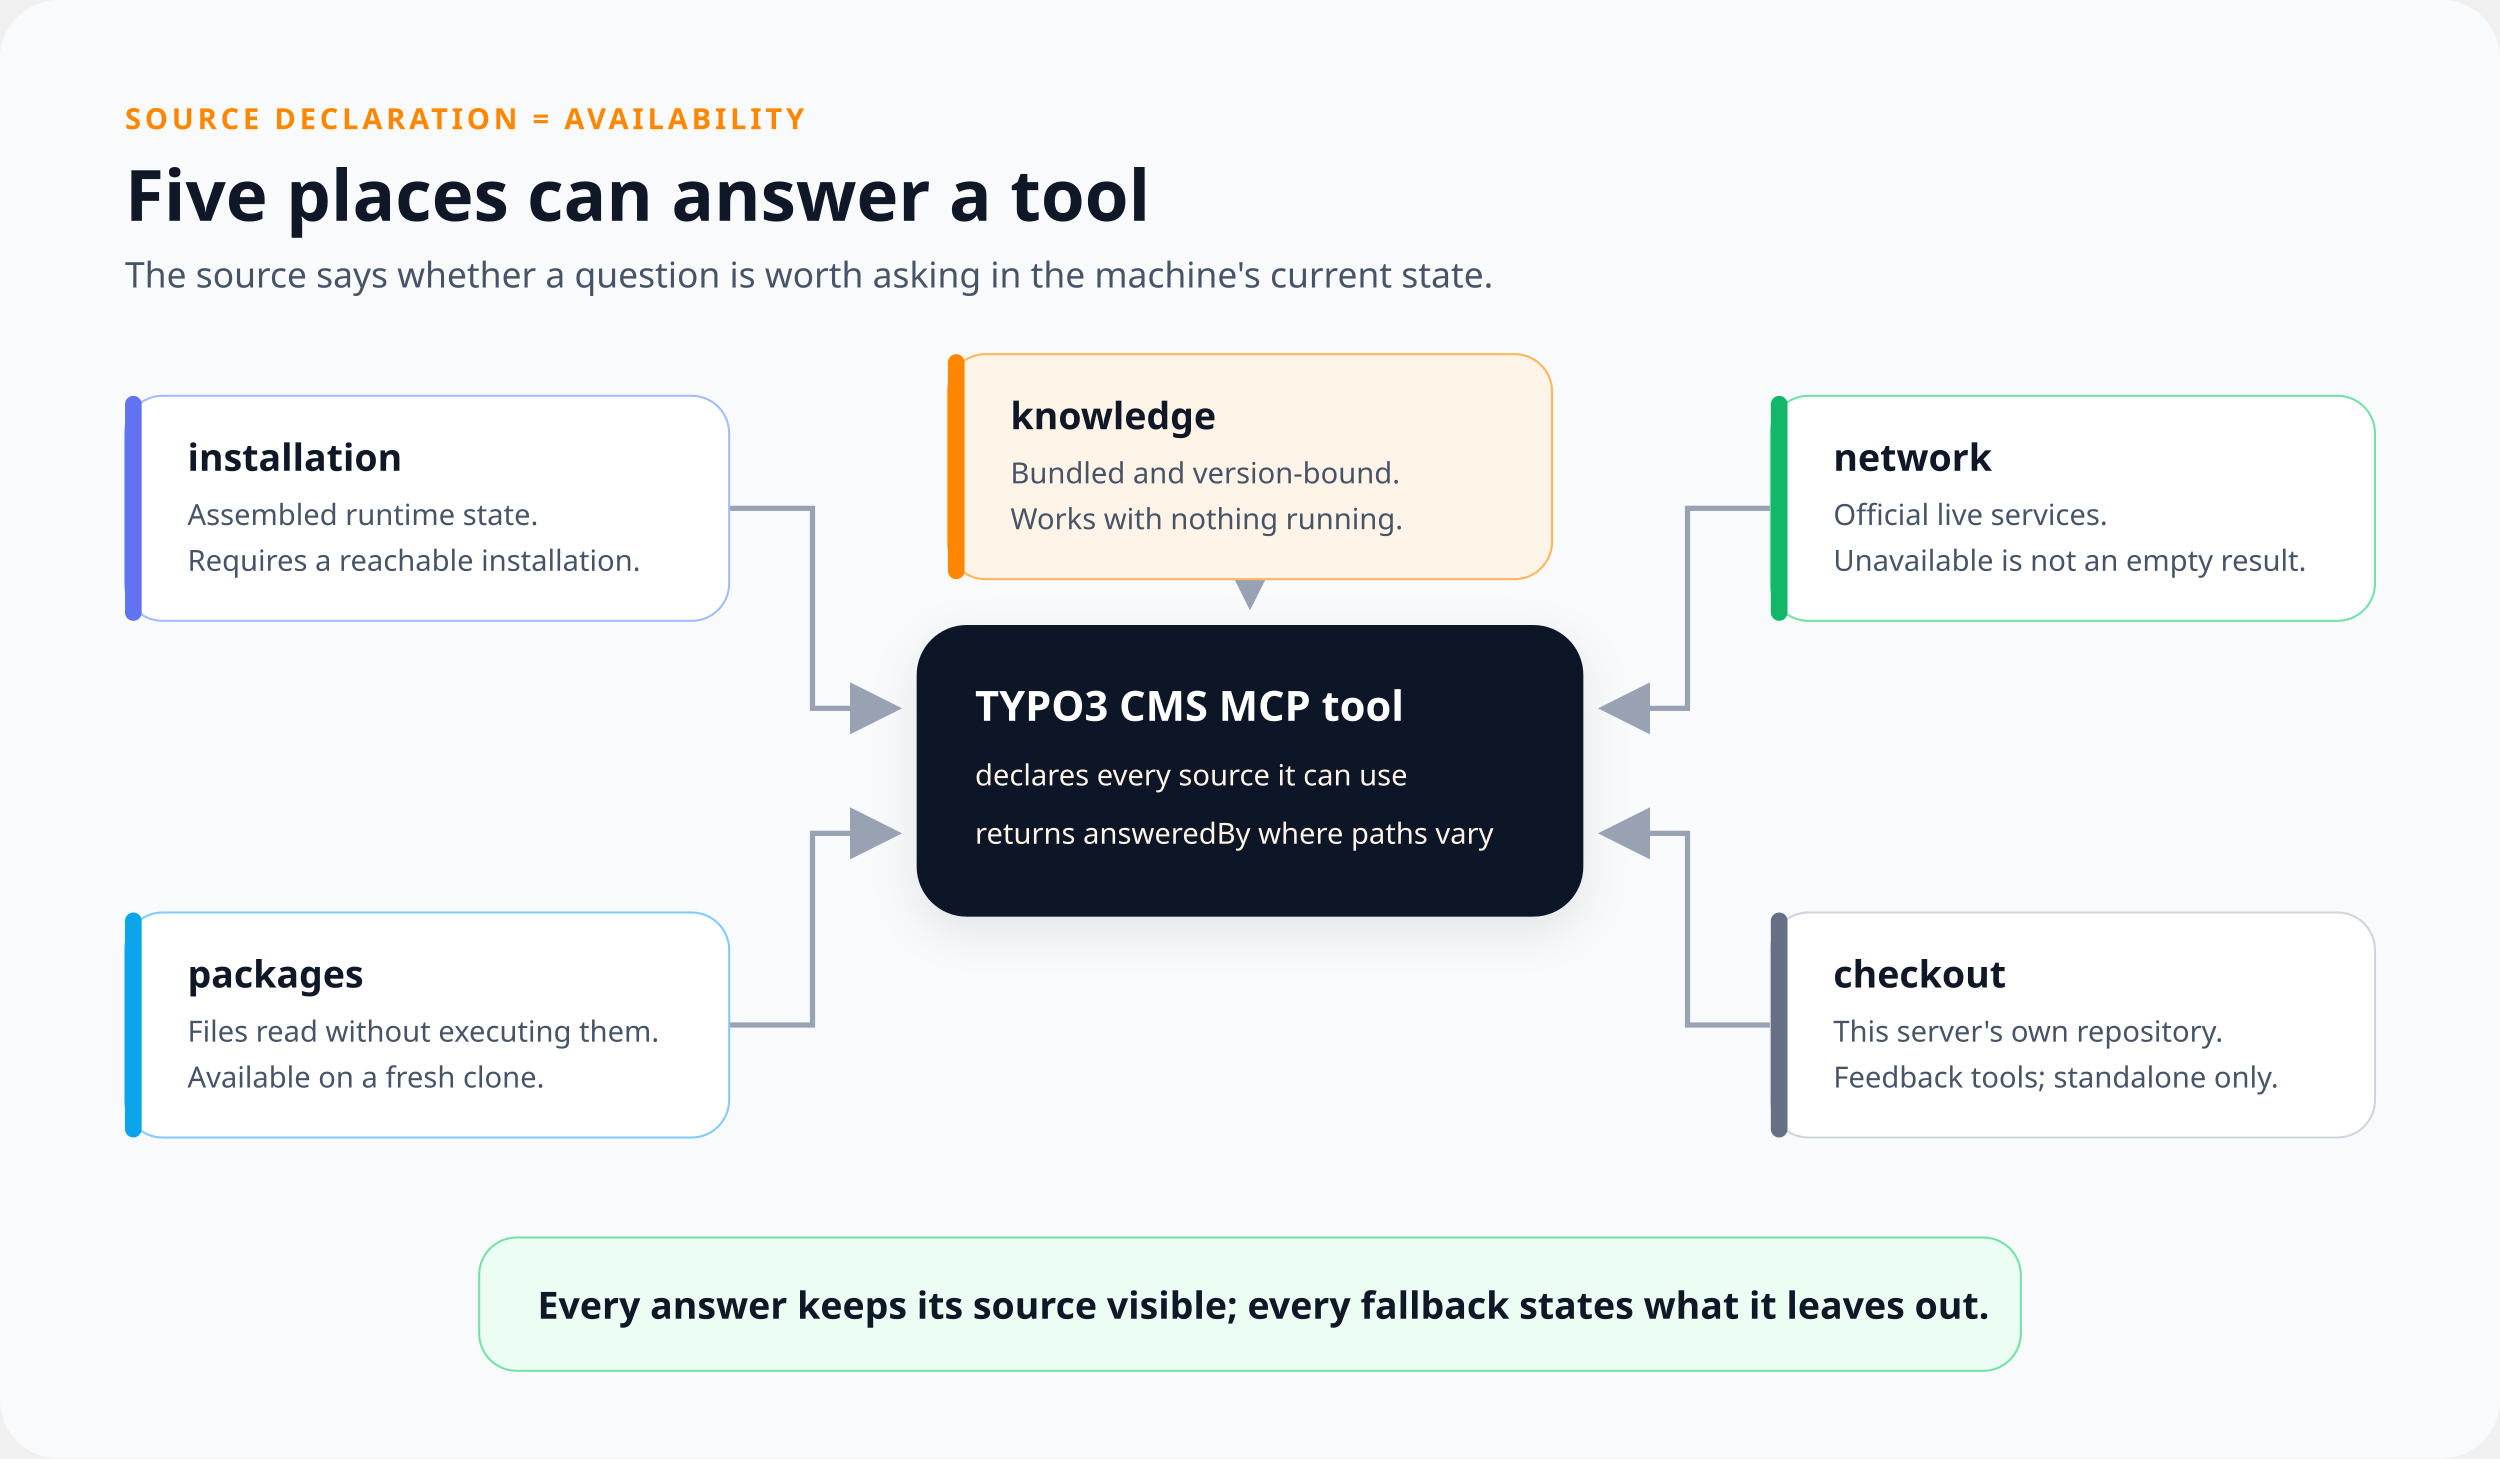
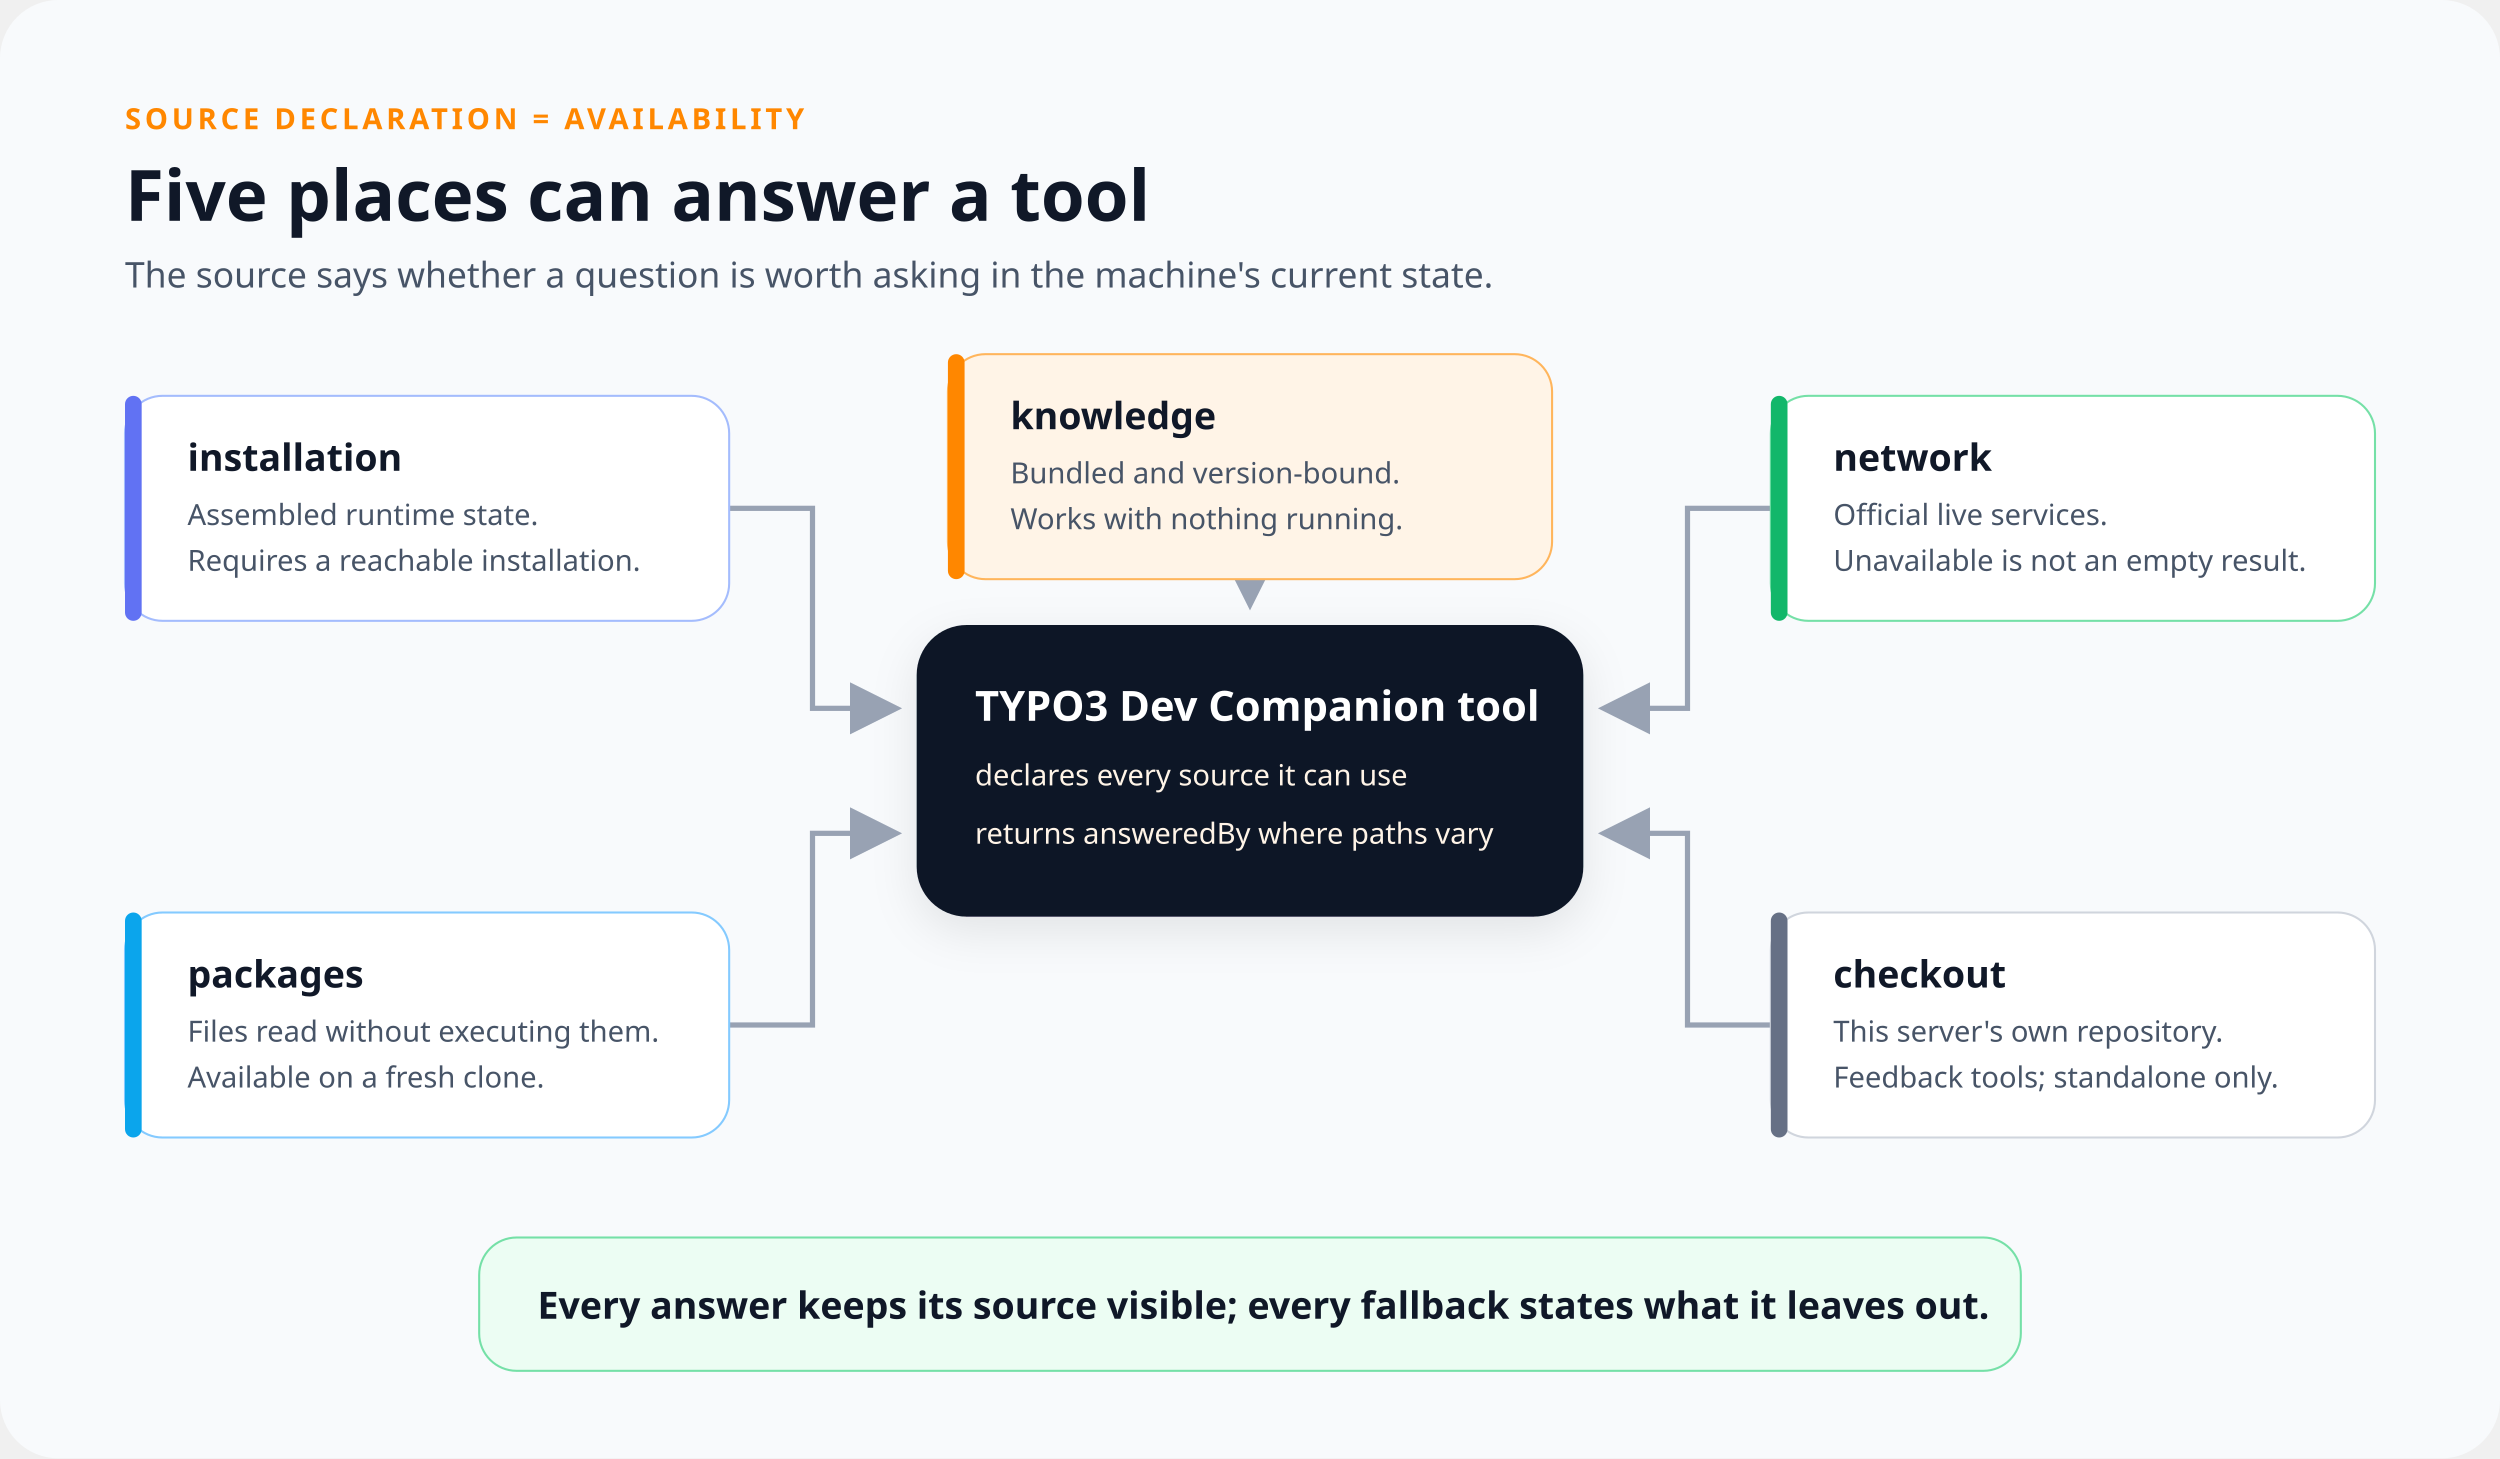
<svg xmlns="http://www.w3.org/2000/svg" width="1200" height="700" viewBox="0 0 1200 700" role="img" aria-labelledby="title description">
  <defs>
    <filter id="shadow" x="-20%" y="-20%" width="140%" height="140%">
      <feDropShadow dx="0" dy="7" stdDeviation="11" flood-color="#101828" flood-opacity="0.09" />
    </filter>
    <marker id="arrow" markerWidth="10" markerHeight="10" refX="8" refY="5" orient="auto">
      <path d="M0 0 10 5 0 10Z" fill="#98a2b3" />
    </marker>
    <style>.eyebrow{font:700 14px system-ui,sans-serif;letter-spacing:1.8px;fill:#ff8700}.title{font:700 34px system-ui,sans-serif;fill:#101828}.subtitle{font:400 17px system-ui,sans-serif;fill:#475467}.label{font:700 18px system-ui,sans-serif;fill:#101828}.copy{font:400 14px system-ui,sans-serif;fill:#475467}.code{font:600 13px ui-monospace,monospace;fill:#344054}.whiteLabel{font:700 20px system-ui,sans-serif;fill:#fff}.whiteCopy{font:400 14px system-ui,sans-serif;fill:#fff4e7}.line{fill:none;stroke:#98a2b3;stroke-width:2.5;marker-end:url(#arrow)}</style>
  </defs>
  <rect width="1200" height="700" rx="28" fill="#f8fafc" />
  <text x="60" y="62" class="eyebrow">SOURCE DECLARATION = AVAILABILITY</text>
  <text x="60" y="106" class="title">Five places can answer a tool</text>
  <text x="60" y="138" class="subtitle">The source says whether a question is worth asking in the machine's current state.</text>
  <rect x="440" y="300" width="320" height="140" rx="24" fill="#101828" filter="url(#shadow)" />
-   <text x="468" y="346" class="whiteLabel">TYPO3 CMS MCP tool</text>
+   <text x="468" y="346" class="whiteLabel">TYPO3 Dev Companion tool</text>
  <text x="468" y="377" class="whiteCopy">declares every source it can use</text>
  <text x="468" y="405" class="whiteCopy">returns answeredBy where paths vary</text>
  <path d="M350 244 H390 V340 H428" class="line" />
  <path d="M350 492 H390 V400 H428" class="line" />
  <path d="M850 244 H810 V340 H772" class="line" />
  <path d="M850 492 H810 V400 H772" class="line" />
  <path d="M600 278 V288" class="line" />
  <rect x="60" y="190" width="290" height="108" rx="18" fill="#ffffff" stroke="#a4bcfd" />
  <rect x="60" y="190" width="8" height="108" rx="4" fill="#6172f3" />
  <text x="90" y="226" class="label">installation</text>
  <text x="90" y="252" class="copy">Assembled runtime state.</text>
  <text x="90" y="274" class="copy">Requires a reachable installation.</text>
  <rect x="60" y="438" width="290" height="108" rx="18" fill="#ffffff" stroke="#84caff" />
  <rect x="60" y="438" width="8" height="108" rx="4" fill="#0ba5ec" />
  <text x="90" y="474" class="label">packages</text>
  <text x="90" y="500" class="copy">Files read without executing them.</text>
  <text x="90" y="522" class="copy">Available on a fresh clone.</text>
  <rect x="455" y="170" width="290" height="108" rx="18" fill="#fff4e7" stroke="#ffb55c" />
  <rect x="455" y="170" width="8" height="108" rx="4" fill="#ff8700" />
  <text x="485" y="206" class="label">knowledge</text>
  <text x="485" y="232" class="copy">Bundled and version-bound.</text>
  <text x="485" y="254" class="copy">Works with nothing running.</text>
  <rect x="850" y="190" width="290" height="108" rx="18" fill="#ffffff" stroke="#75e0a7" />
  <rect x="850" y="190" width="8" height="108" rx="4" fill="#12b76a" />
  <text x="880" y="226" class="label">network</text>
  <text x="880" y="252" class="copy">Official live services.</text>
  <text x="880" y="274" class="copy">Unavailable is not an empty result.</text>
  <rect x="850" y="438" width="290" height="108" rx="18" fill="#ffffff" stroke="#d0d5dd" />
  <rect x="850" y="438" width="8" height="108" rx="4" fill="#667085" />
  <text x="880" y="474" class="label">checkout</text>
  <text x="880" y="500" class="copy">This server's own repository.</text>
  <text x="880" y="522" class="copy">Feedback tools; standalone only.</text>
  <rect x="230" y="594" width="740" height="64" rx="18" fill="#ecfdf3" stroke="#75e0a7" />
  <text x="258" y="633" class="label">Every answer keeps its source visible; every fallback states what it leaves out.</text>
</svg>
